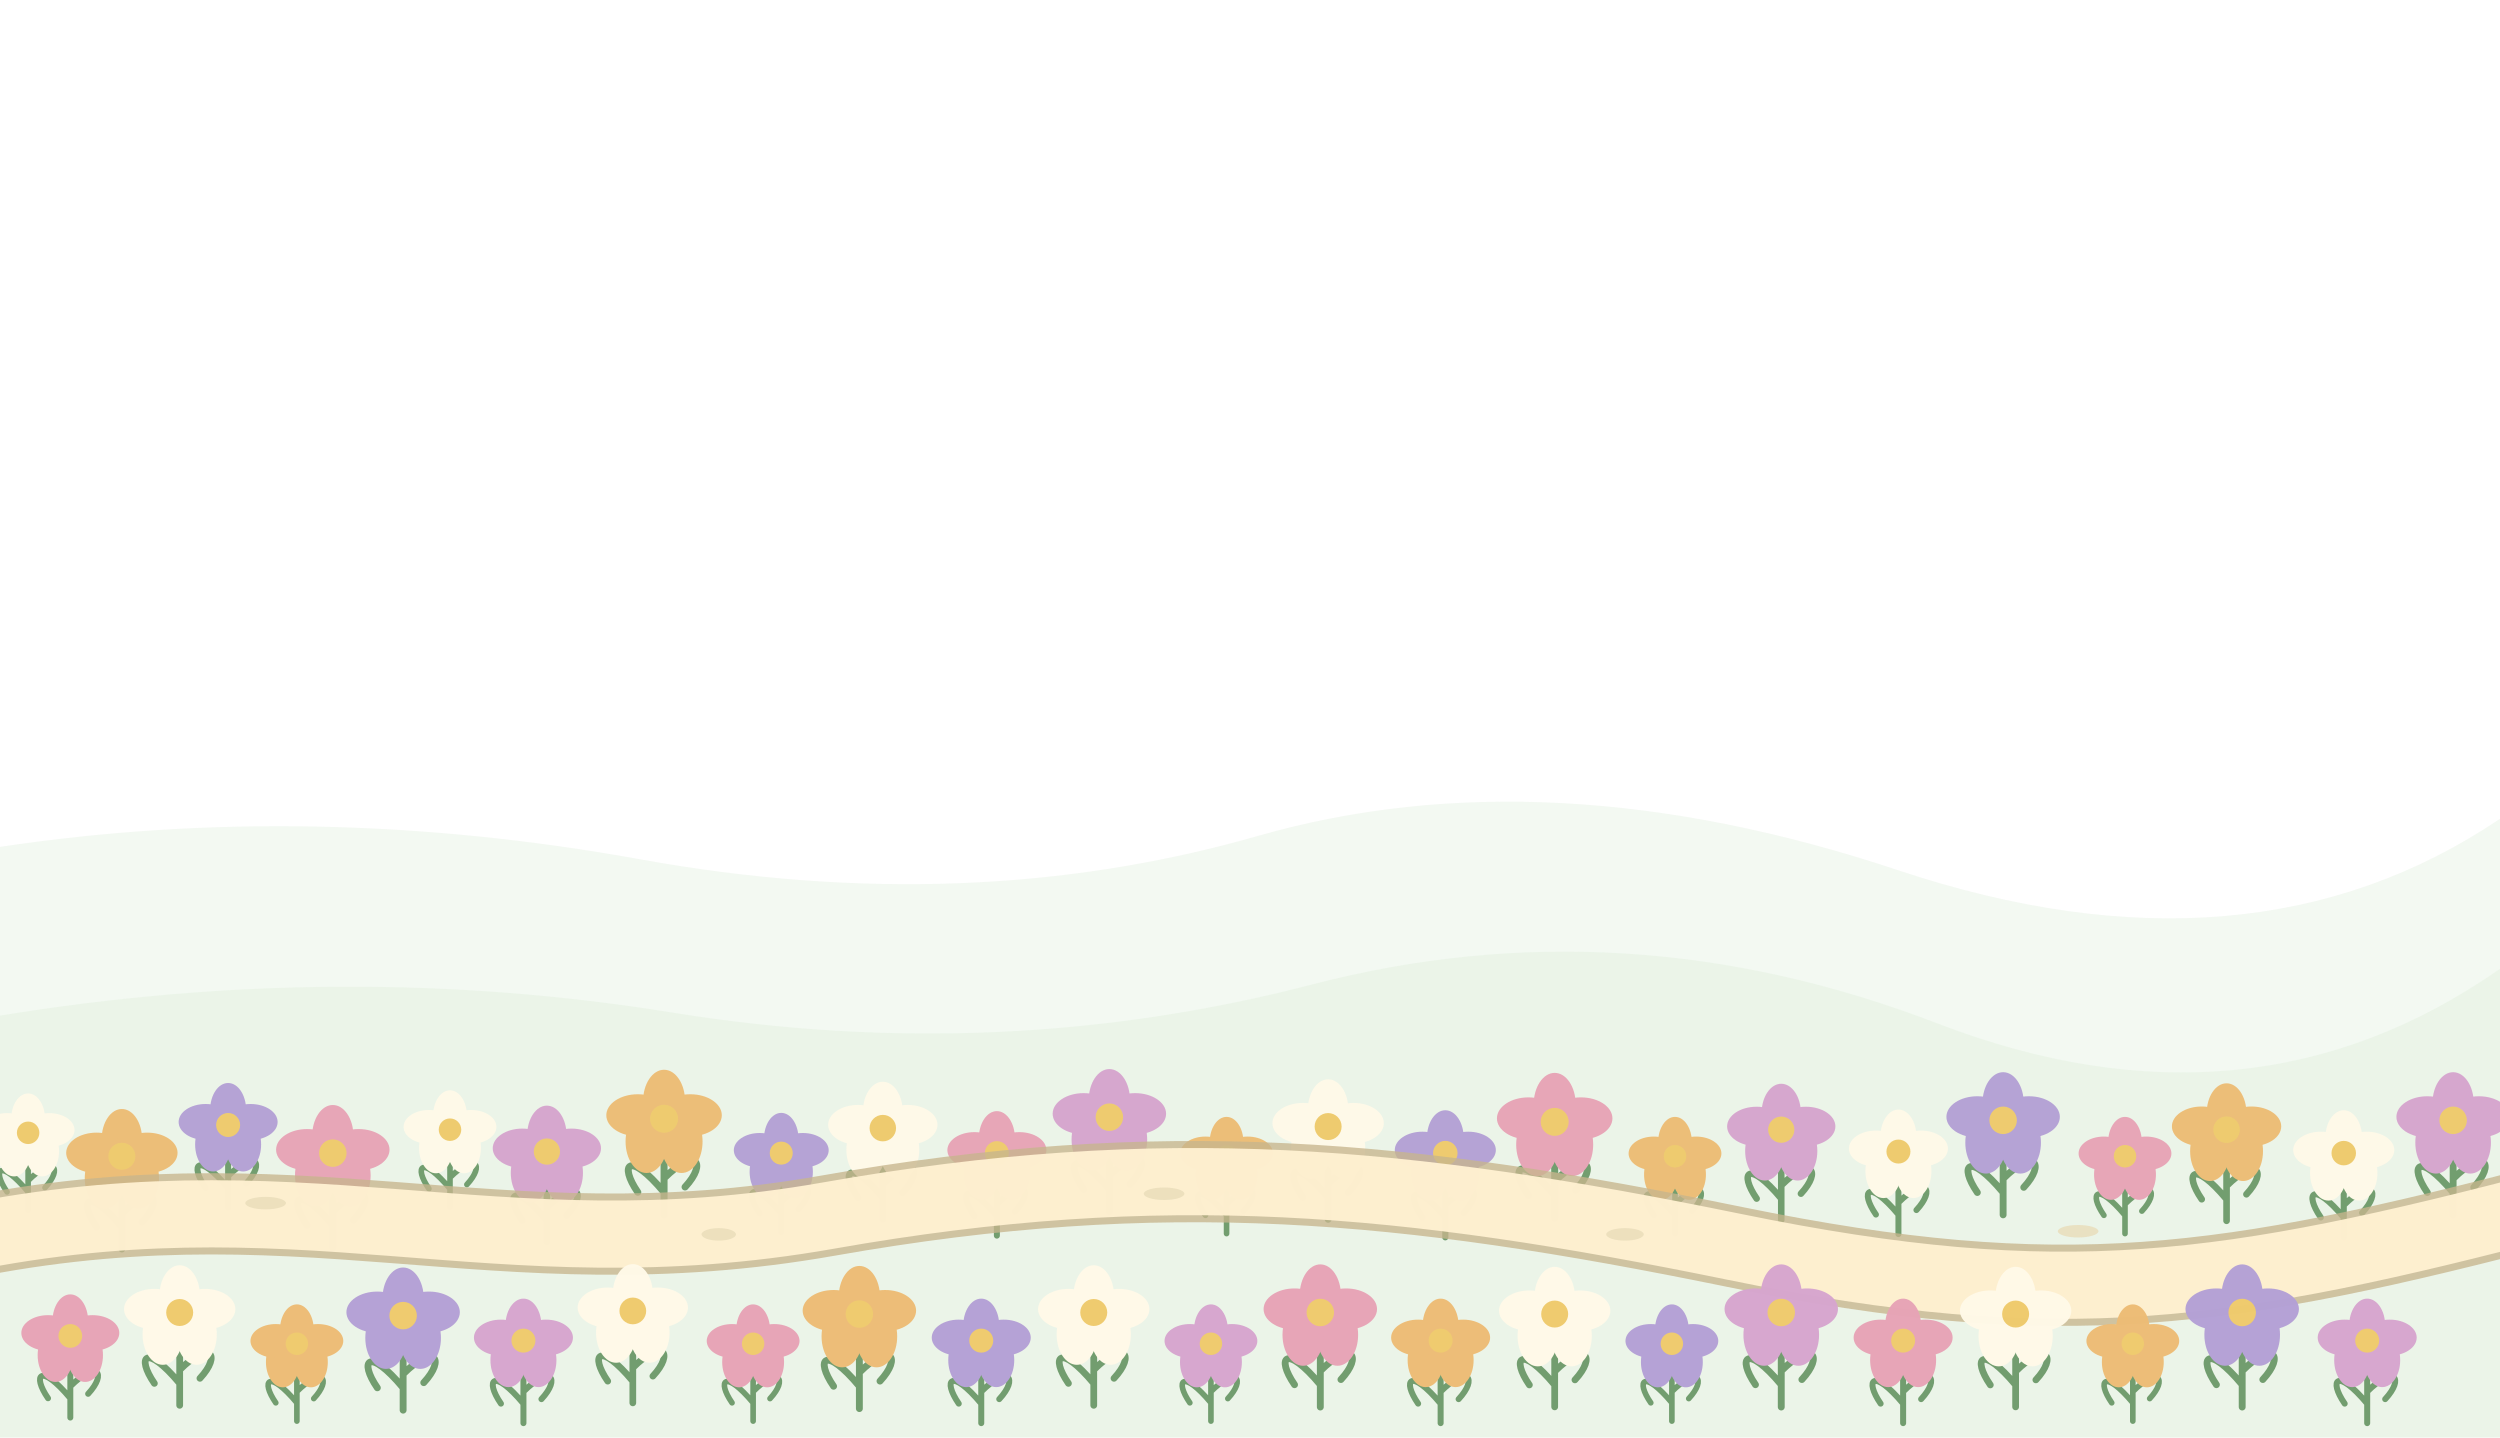
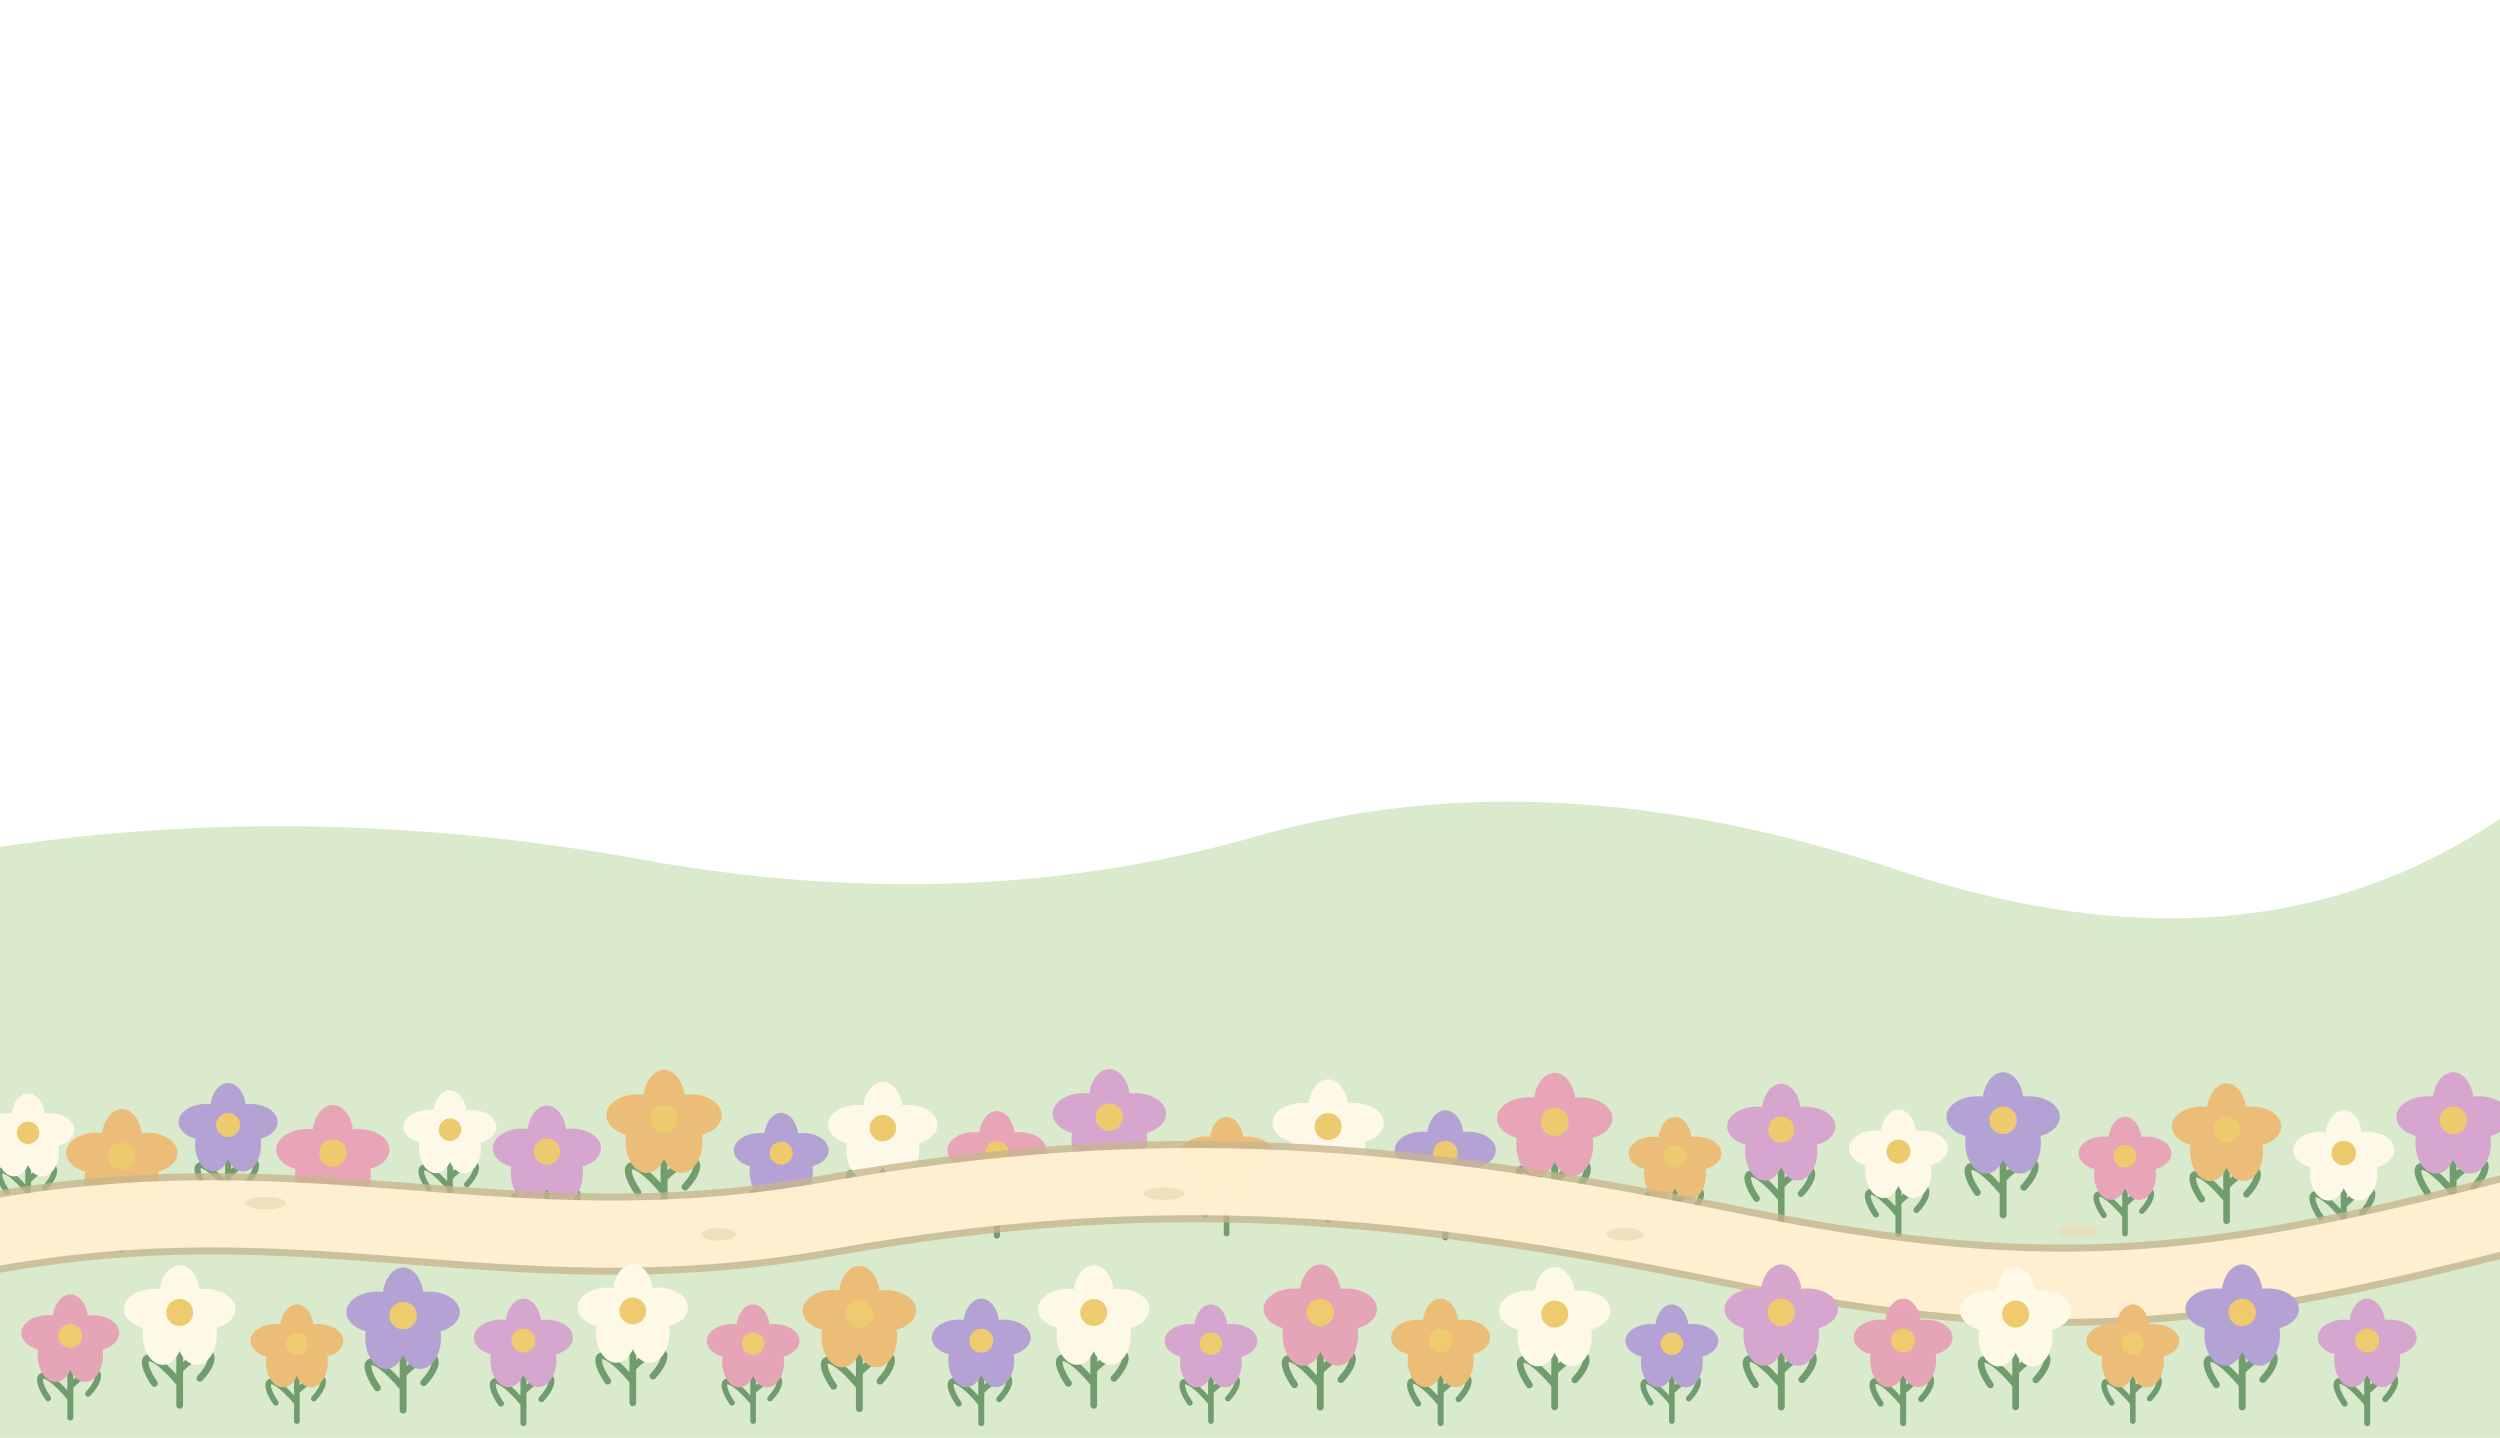
<svg xmlns="http://www.w3.org/2000/svg" viewBox="0 -220 1600 920">
  <defs>
    <g id="flower">
      <path d="M0 10v45M0 42C-20 18-26 26-15 42M0 34C18 16 25 25 12 39" fill="none" stroke="#6f9b6c" stroke-width="4" stroke-linecap="round" />
      <g fill="currentColor">
        <ellipse cy="-10" rx="12" ry="18" />
        <ellipse cx="15" cy="-2" rx="18" ry="12" />
        <ellipse cx="10" cy="13" rx="12" ry="18" />
        <ellipse cx="-10" cy="13" rx="12" ry="18" />
        <ellipse cx="-15" cy="-2" rx="18" ry="12" />
      </g>
      <circle r="8" fill="#efca6c" />
    </g>
  </defs>
-   <path d="M0 322Q200 292 410 330T805 315T1215 337T1600 304V700H0Z" fill="#d2e6ce" opacity=".26" />
-   <path d="M0 430Q220 394 430 428T840 410T1240 435T1600 400V700H0Z" fill="#c5dfbd" opacity=".18" />
+   <path d="M0 322Q200 292 410 330T805 315T1215 337T1600 304V700H0Z" fill="#d9ebcc" />
+   <path d="M0 430Q220 394 430 428T840 410T1240 435T1600 400V700H0Z" fill="#d9ebcc" />
  <g opacity=".97">
    <use href="#flower" transform="translate(18 505) scale(.9)" color="#fff9e8" />
    <use href="#flower" transform="translate(78 520) scale(1.08)" color="#edbc75" />
    <use href="#flower" transform="translate(146 500) scale(.96)" color="#b4a0d5" />
    <use href="#flower" transform="translate(213 518) scale(1.1)" color="#e7a3b6" />
    <use href="#flower" transform="translate(288 503) scale(.9)" color="#fff9e8" />
    <use href="#flower" transform="translate(350 517) scale(1.05)" color="#d6a5ce" />
    <use href="#flower" transform="translate(425 496) scale(1.12)" color="#edbc75" />
    <use href="#flower" transform="translate(500 518) scale(.92)" color="#b4a0d5" />
    <use href="#flower" transform="translate(565 502) scale(1.06)" color="#fff9e8" />
    <use href="#flower" transform="translate(638 518) scale(.96)" color="#e7a3b6" />
    <use href="#flower" transform="translate(710 495) scale(1.1)" color="#d6a5ce" />
    <use href="#flower" transform="translate(785 520) scale(.9)" color="#edbc75" />
    <use href="#flower" transform="translate(850 501) scale(1.08)" color="#fff9e8" />
    <use href="#flower" transform="translate(925 518) scale(.98)" color="#b4a0d5" />
    <use href="#flower" transform="translate(995 498) scale(1.12)" color="#e7a3b6" />
    <use href="#flower" transform="translate(1072 520) scale(.9)" color="#edbc75" />
    <use href="#flower" transform="translate(1140 503) scale(1.05)" color="#d6a5ce" />
    <use href="#flower" transform="translate(1215 517) scale(.96)" color="#fff9e8" />
    <use href="#flower" transform="translate(1282 497) scale(1.1)" color="#b4a0d5" />
    <use href="#flower" transform="translate(1360 520) scale(.9)" color="#e7a3b6" />
    <use href="#flower" transform="translate(1425 503) scale(1.06)" color="#edbc75" />
    <use href="#flower" transform="translate(1500 518) scale(.98)" color="#fff9e8" />
    <use href="#flower" transform="translate(1570 497) scale(1.1)" color="#d6a5ce" />
  </g>
  <path d="M-35 575C190 526 315 596 530 558S900 535 1110 578 1425 605 1635 550" fill="none" stroke="#c7b58d" stroke-width="52" stroke-linecap="round" opacity=".78" />
  <path d="M-35 575C190 526 315 596 530 558S900 535 1110 578 1425 605 1635 550" fill="none" stroke="#fff0d1" stroke-width="43" stroke-linecap="round" opacity=".96" />
  <g fill="#e8dcb9" opacity=".8">
    <ellipse cx="170" cy="550" rx="13" ry="4" />
    <ellipse cx="460" cy="570" rx="11" ry="4" />
    <ellipse cx="745" cy="544" rx="13" ry="4" />
    <ellipse cx="1040" cy="570" rx="12" ry="4" />
    <ellipse cx="1330" cy="568" rx="13" ry="4" />
  </g>
  <g opacity=".98">
    <use href="#flower" transform="translate(45 635) scale(.95)" color="#e7a3b6" />
    <use href="#flower" transform="translate(115 620) scale(1.08)" color="#fff9e8" />
    <use href="#flower" transform="translate(190 640) scale(.9)" color="#edbc75" />
    <use href="#flower" transform="translate(258 622) scale(1.1)" color="#b4a0d5" />
    <use href="#flower" transform="translate(335 638) scale(.96)" color="#d6a5ce" />
    <use href="#flower" transform="translate(405 619) scale(1.07)" color="#fff9e8" />
    <use href="#flower" transform="translate(482 640) scale(.9)" color="#e7a3b6" />
    <use href="#flower" transform="translate(550 621) scale(1.1)" color="#edbc75" />
    <use href="#flower" transform="translate(628 638) scale(.96)" color="#b4a0d5" />
    <use href="#flower" transform="translate(700 620) scale(1.08)" color="#fff9e8" />
    <use href="#flower" transform="translate(775 640) scale(.9)" color="#d6a5ce" />
    <use href="#flower" transform="translate(845 620) scale(1.1)" color="#e7a3b6" />
    <use href="#flower" transform="translate(922 638) scale(.96)" color="#edbc75" />
    <use href="#flower" transform="translate(995 621) scale(1.08)" color="#fff9e8" />
    <use href="#flower" transform="translate(1070 640) scale(.9)" color="#b4a0d5" />
    <use href="#flower" transform="translate(1140 620) scale(1.1)" color="#d6a5ce" />
    <use href="#flower" transform="translate(1218 638) scale(.96)" color="#e7a3b6" />
    <use href="#flower" transform="translate(1290 621) scale(1.08)" color="#fff9e8" />
    <use href="#flower" transform="translate(1365 640) scale(.9)" color="#edbc75" />
    <use href="#flower" transform="translate(1435 620) scale(1.1)" color="#b4a0d5" />
    <use href="#flower" transform="translate(1515 638) scale(.96)" color="#d6a5ce" />
  </g>
</svg>
